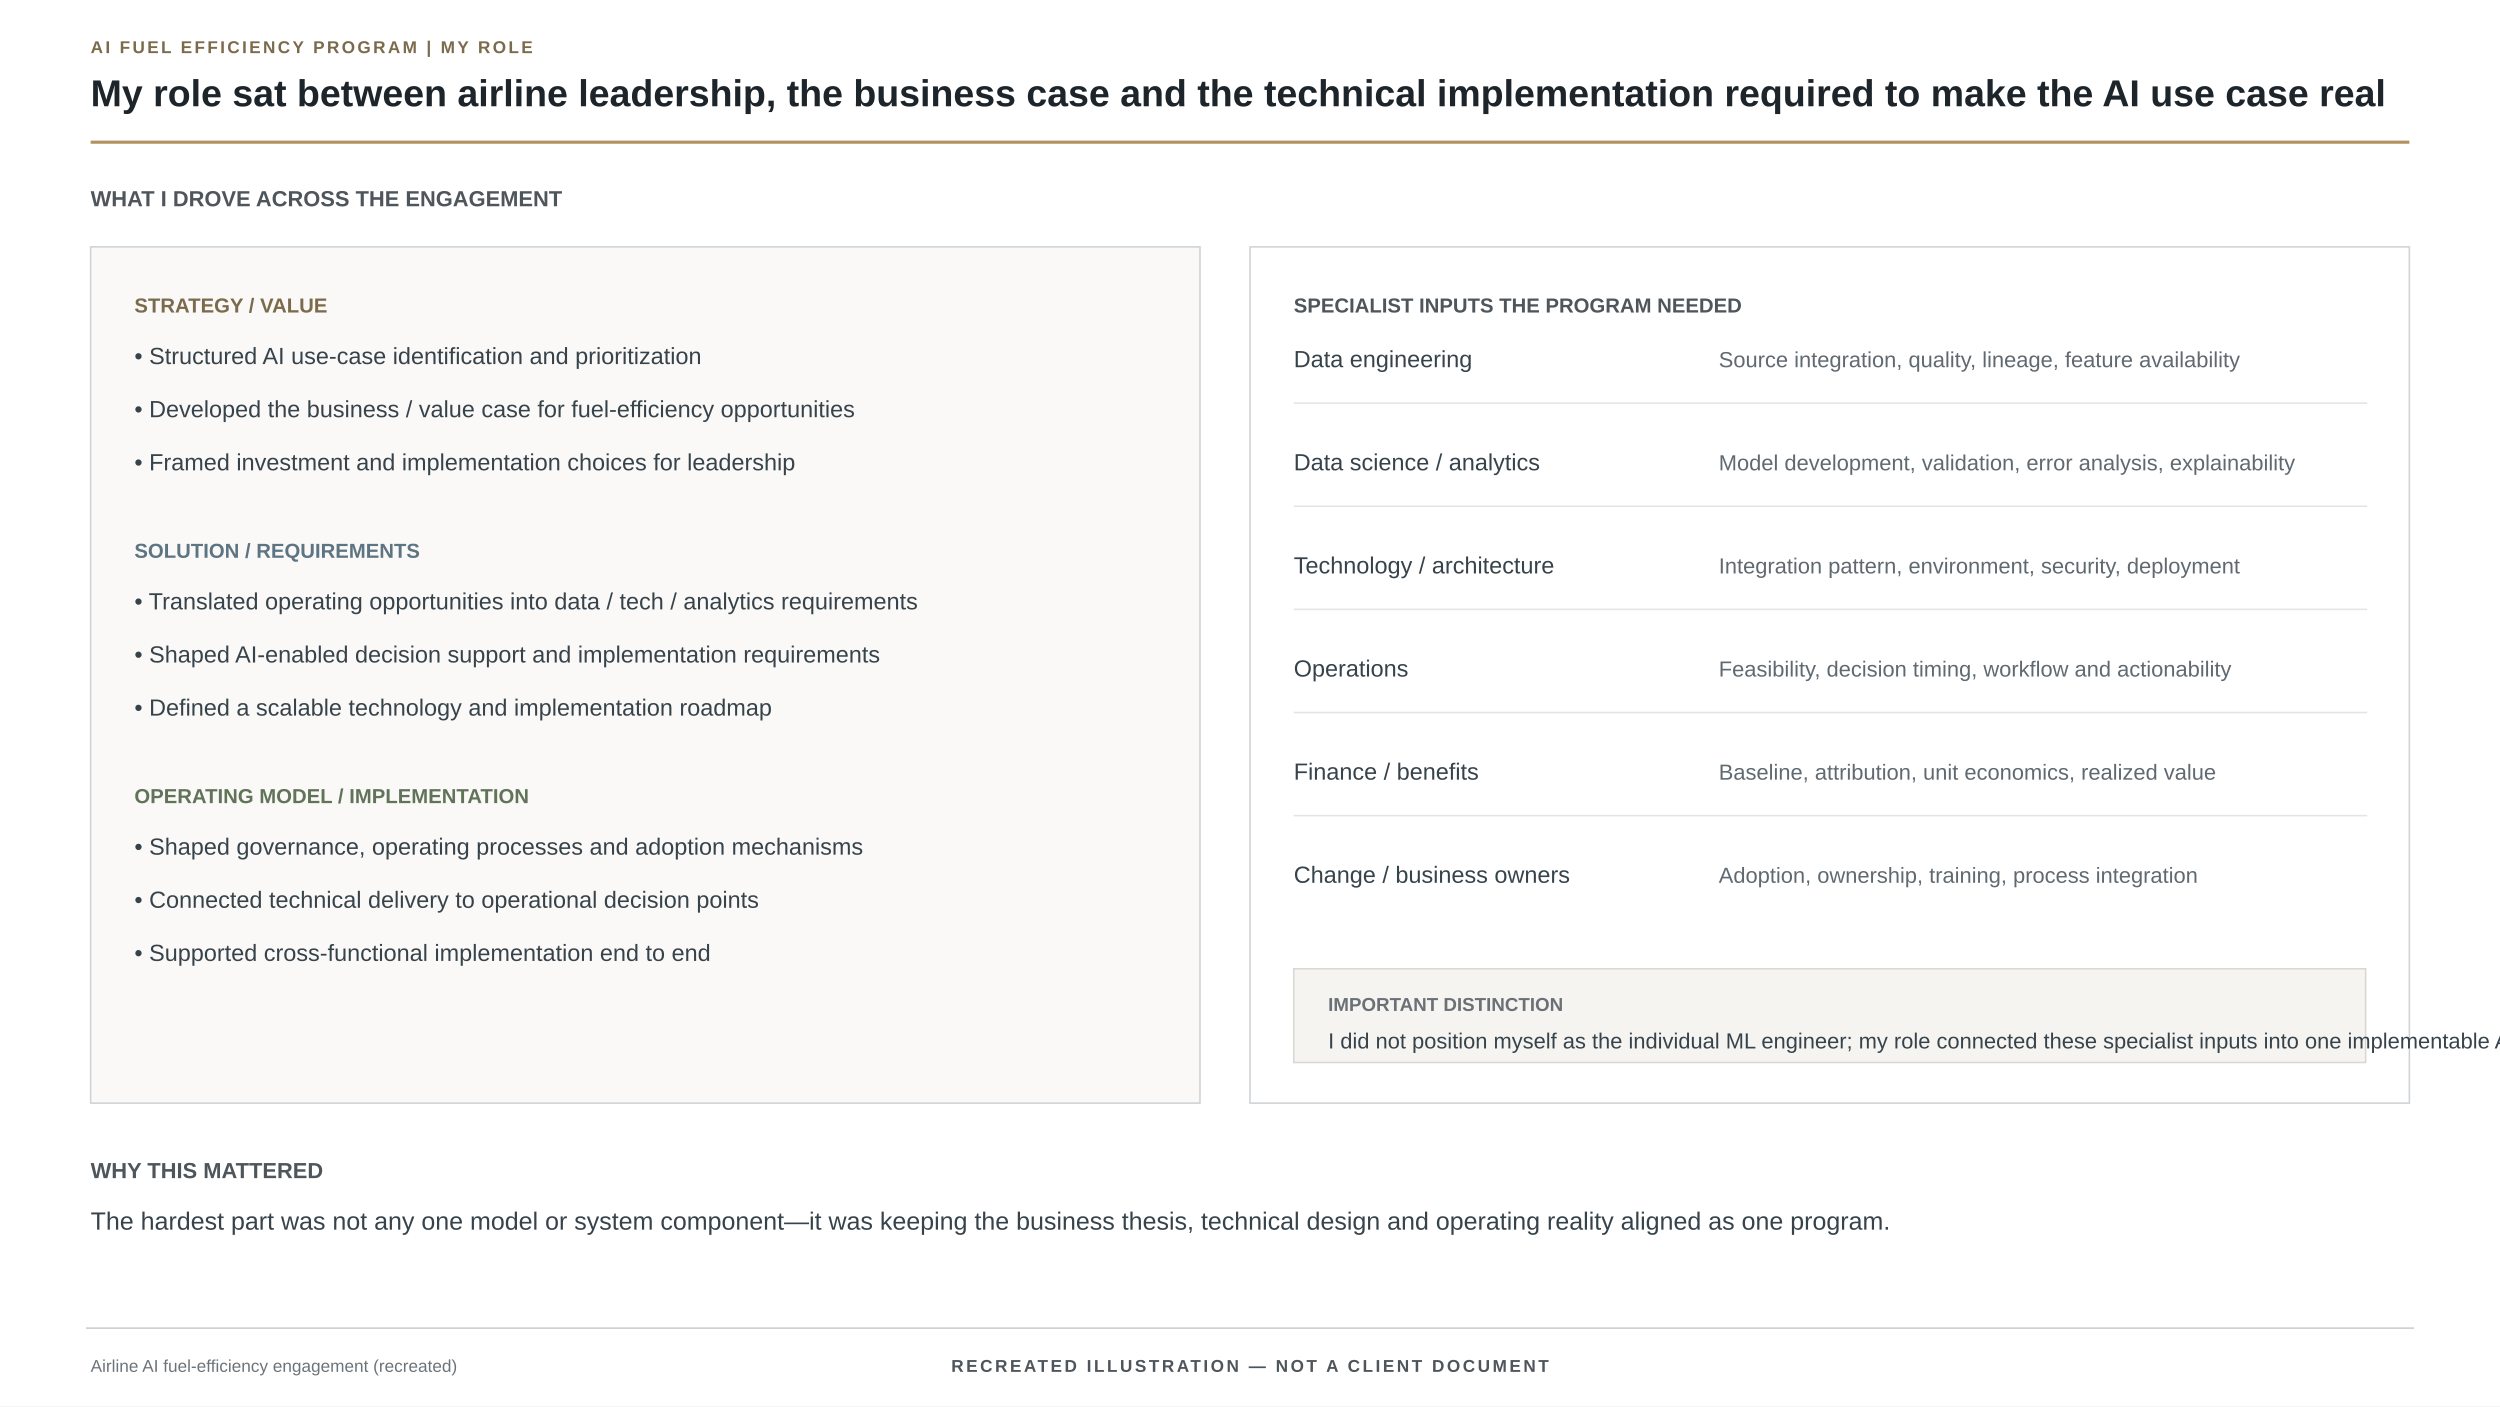
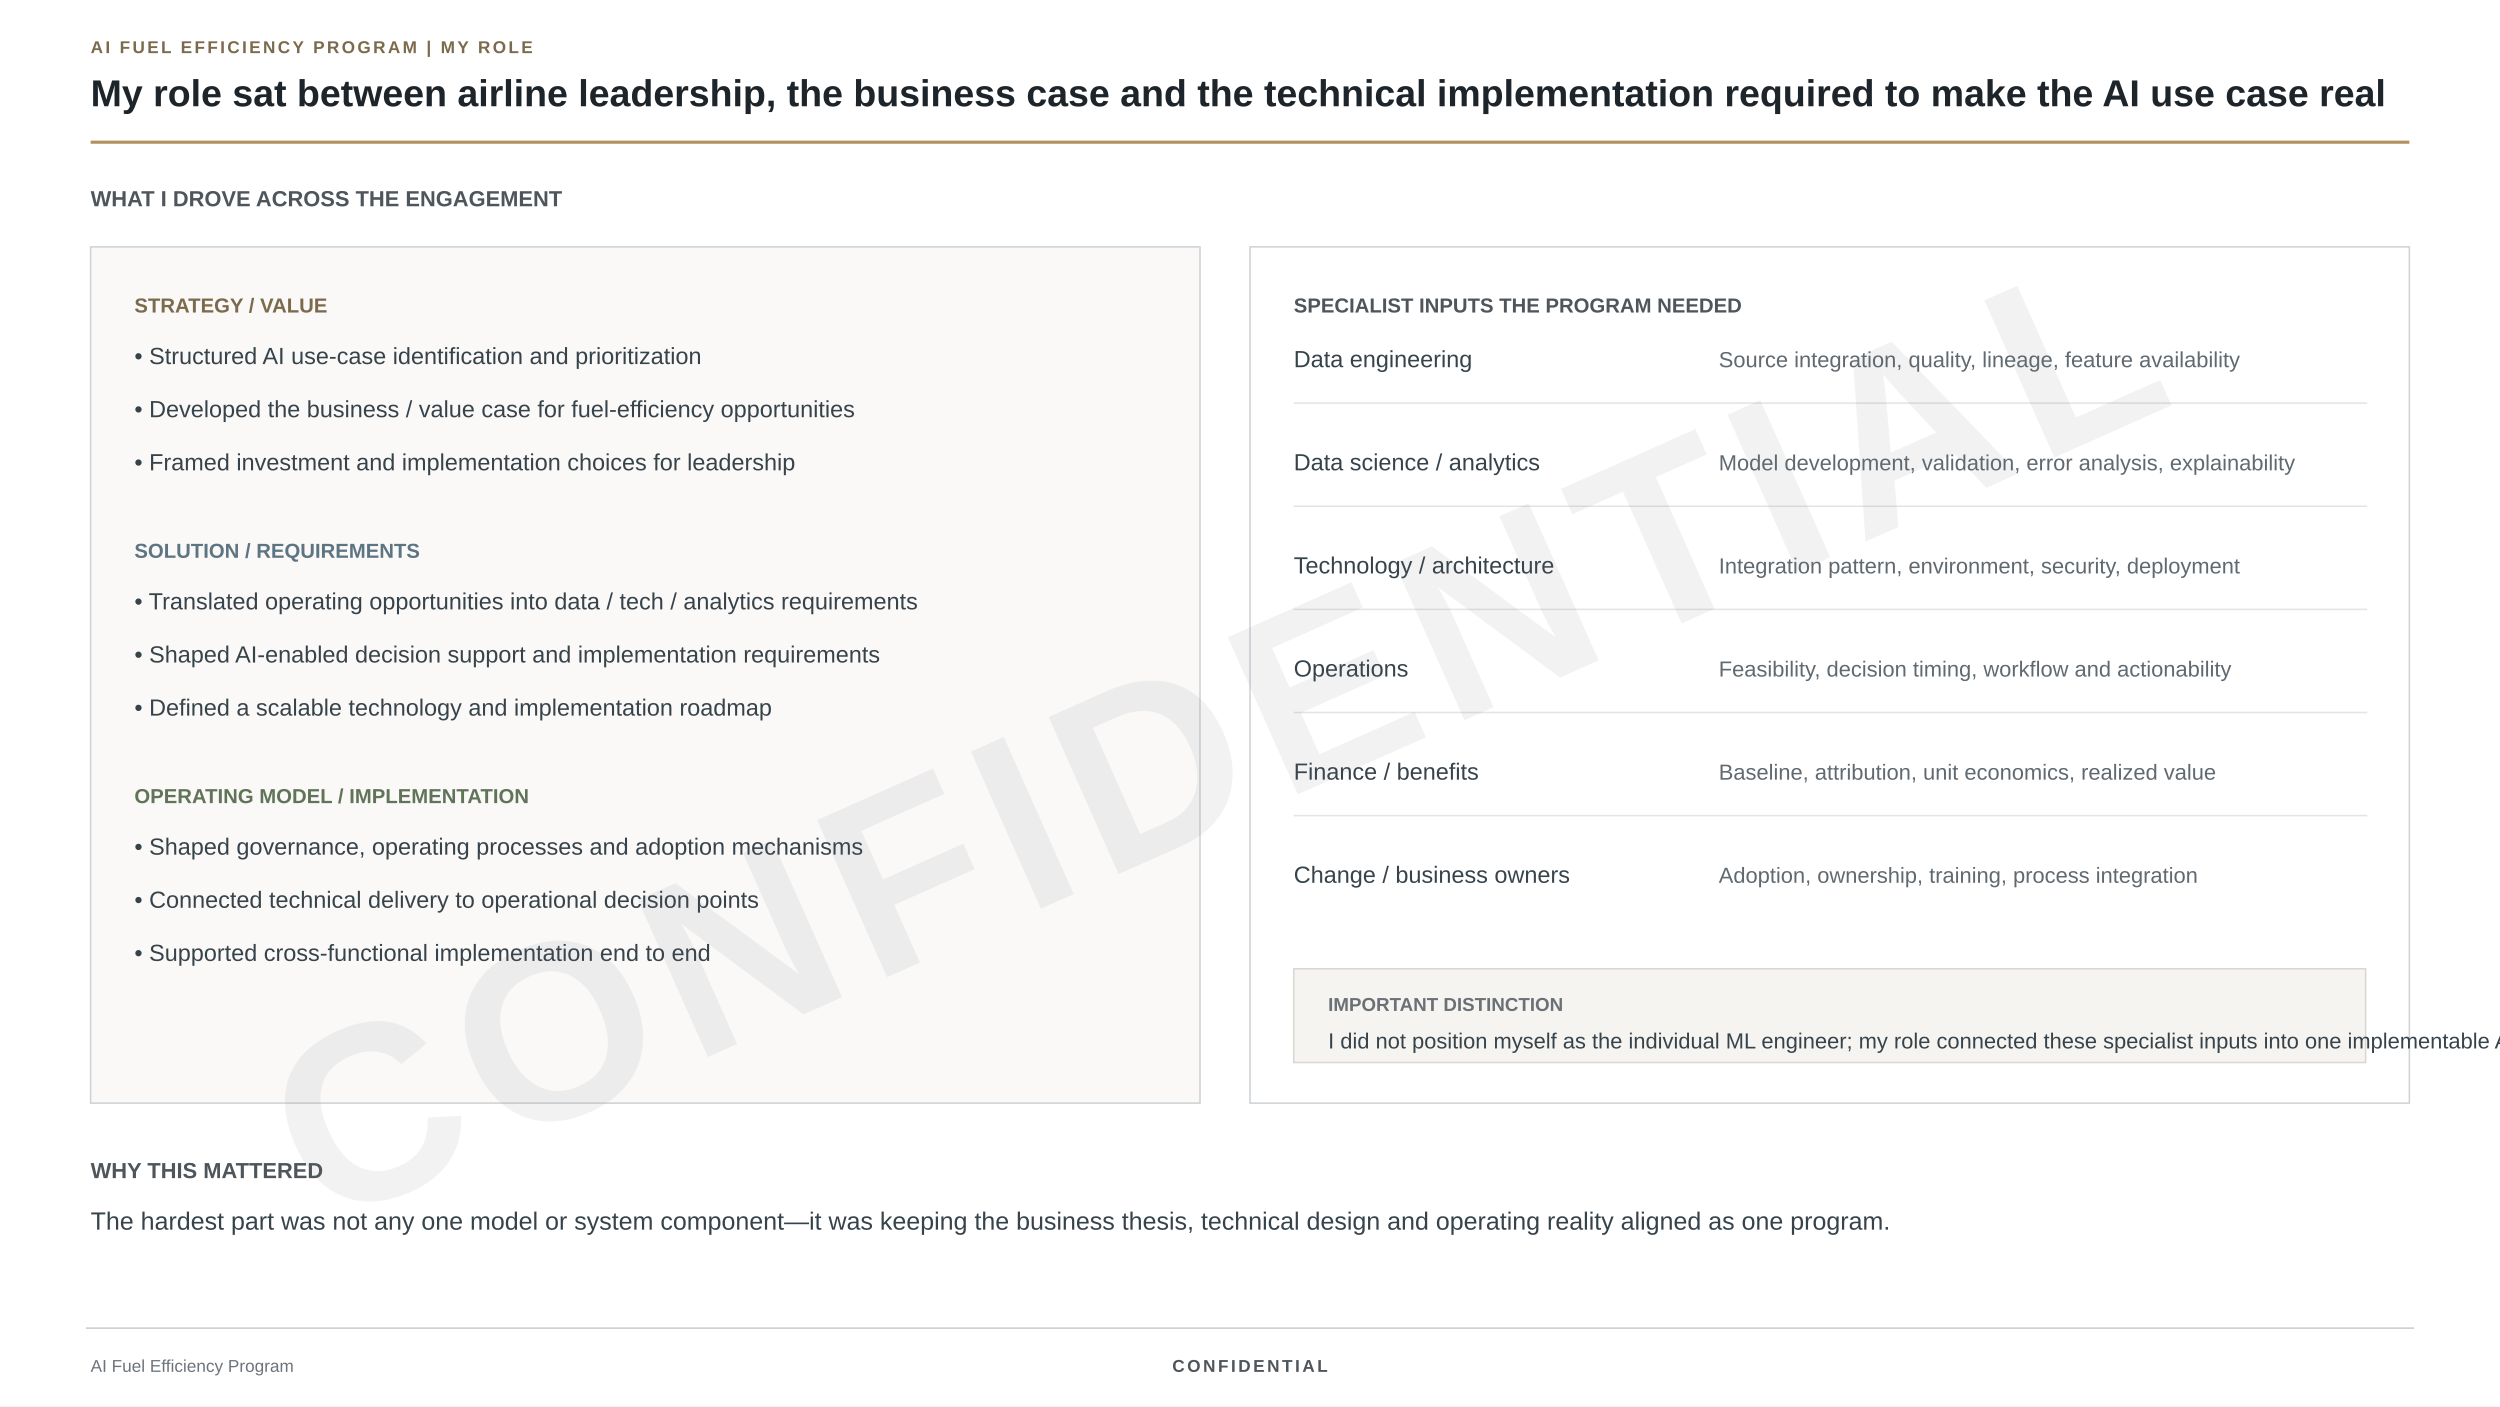
<svg xmlns="http://www.w3.org/2000/svg" width="1600" height="900" viewBox="0 0 1600 900">
  <rect width="1600" height="900" fill="#ffffff" />
  <text x="58" y="34" font-family="Arial" font-size="11" font-weight="700" letter-spacing="1.5" fill="#7b6a4b">AI FUEL EFFICIENCY PROGRAM | MY ROLE</text>
  <text x="58" y="68" font-family="Arial" font-size="24" font-weight="700" fill="#1d252b">My role sat between airline leadership, the business case and the technical implementation required to make the AI use case real</text>
  <line x1="58" y1="91" x2="1542" y2="91" stroke="#b2915f" stroke-width="2" />
  <g font-family="Arial">
    <text x="58" y="132" font-size="14" font-weight="700" fill="#4e555b">WHAT I DROVE ACROSS THE ENGAGEMENT</text>
    <rect x="58" y="158" width="710" height="548" fill="#faf9f7" stroke="#cfd3d6" />
    <text x="86" y="200" font-size="13" font-weight="700" fill="#7b6a4b">STRATEGY / VALUE</text>
    <text x="86" y="233" font-size="15" fill="#37434b">• Structured AI use-case identification and prioritization</text>
    <text x="86" y="267" font-size="15" fill="#37434b">• Developed the business / value case for fuel-efficiency opportunities</text>
    <text x="86" y="301" font-size="15" fill="#37434b">• Framed investment and implementation choices for leadership</text>
    <text x="86" y="357" font-size="13" font-weight="700" fill="#5d7483">SOLUTION / REQUIREMENTS</text>
    <text x="86" y="390" font-size="15" fill="#37434b">• Translated operating opportunities into data / tech / analytics requirements</text>
    <text x="86" y="424" font-size="15" fill="#37434b">• Shaped AI-enabled decision support and implementation requirements</text>
    <text x="86" y="458" font-size="15" fill="#37434b">• Defined a scalable technology and implementation roadmap</text>
    <text x="86" y="514" font-size="13" font-weight="700" fill="#61745a">OPERATING MODEL / IMPLEMENTATION</text>
    <text x="86" y="547" font-size="15" fill="#37434b">• Shaped governance, operating processes and adoption mechanisms</text>
    <text x="86" y="581" font-size="15" fill="#37434b">• Connected technical delivery to operational decision points</text>
    <text x="86" y="615" font-size="15" fill="#37434b">• Supported cross-functional implementation end to end</text>
    <rect x="800" y="158" width="742" height="548" fill="#ffffff" stroke="#cfd3d6" />
    <text x="828" y="200" font-size="13" font-weight="700" fill="#4e555b">SPECIALIST INPUTS THE PROGRAM NEEDED</text>
    <text x="828" y="235" font-size="15" fill="#37434b">Data engineering</text>
    <text x="1100" y="235" font-size="14" fill="#606970">Source integration, quality, lineage, feature availability</text>
    <line x1="828" y1="258" x2="1515" y2="258" stroke="#e2e4e6" />
    <text x="828" y="301" font-size="15" fill="#37434b">Data science / analytics</text>
    <text x="1100" y="301" font-size="14" fill="#606970">Model development, validation, error analysis, explainability</text>
    <line x1="828" y1="324" x2="1515" y2="324" stroke="#e2e4e6" />
    <text x="828" y="367" font-size="15" fill="#37434b">Technology / architecture</text>
    <text x="1100" y="367" font-size="14" fill="#606970">Integration pattern, environment, security, deployment</text>
    <line x1="828" y1="390" x2="1515" y2="390" stroke="#e2e4e6" />
    <text x="828" y="433" font-size="15" fill="#37434b">Operations</text>
    <text x="1100" y="433" font-size="14" fill="#606970">Feasibility, decision timing, workflow and actionability</text>
    <line x1="828" y1="456" x2="1515" y2="456" stroke="#e2e4e6" />
    <text x="828" y="499" font-size="15" fill="#37434b">Finance / benefits</text>
    <text x="1100" y="499" font-size="14" fill="#606970">Baseline, attribution, unit economics, realized value</text>
    <line x1="828" y1="522" x2="1515" y2="522" stroke="#e2e4e6" />
    <text x="828" y="565" font-size="15" fill="#37434b">Change / business owners</text>
    <text x="1100" y="565" font-size="14" fill="#606970">Adoption, ownership, training, process integration</text>
    <rect x="828" y="620" width="686" height="60" fill="#f5f4f1" stroke="#dad7d1" />
    <text x="850" y="647" font-size="12" font-weight="700" fill="#6a7075">IMPORTANT DISTINCTION</text>
    <text x="850" y="671" font-size="14" fill="#37434b">I did not position myself as the individual ML engineer; my role connected these specialist inputs into one implementable AI initiative.</text>
    <text x="58" y="754" font-size="14" font-weight="700" fill="#4e555b">WHY THIS MATTERED</text>
    <text x="58" y="787" font-size="16" fill="#37434b">The hardest part was not any one model or system component—it was keeping the business thesis, technical design and operating reality aligned as one program.</text>
  </g>
  <line x1="55" y1="850" x2="1545" y2="850" stroke="#c9ced2" />
-   <text x="58" y="878" font-family="Arial" font-size="11" fill="#6b737a">Airline AI fuel-efficiency engagement (recreated)</text>
-   <text x="800" y="878" text-anchor="middle" font-family="Arial" font-size="11" font-weight="700" letter-spacing="1.6" fill="#4e555b">RECREATED ILLUSTRATION — NOT A CLIENT DOCUMENT</text>
+   <text x="58" y="878" font-family="Arial" font-size="11" fill="#6b737a">AI Fuel Efficiency Program</text>
+   <text x="800" y="878" text-anchor="middle" font-family="Arial" font-size="11" font-weight="700" letter-spacing="1.6" fill="#4e555b">CONFIDENTIAL</text>
+   <text data-watermark="confidential" x="800" y="522" text-anchor="middle" font-family="Arial, Helvetica, sans-serif" font-size="160" font-weight="700" letter-spacing="10" fill="#5d6670" opacity="0.085" transform="rotate(-24 800 522)">CONFIDENTIAL</text>
</svg>
